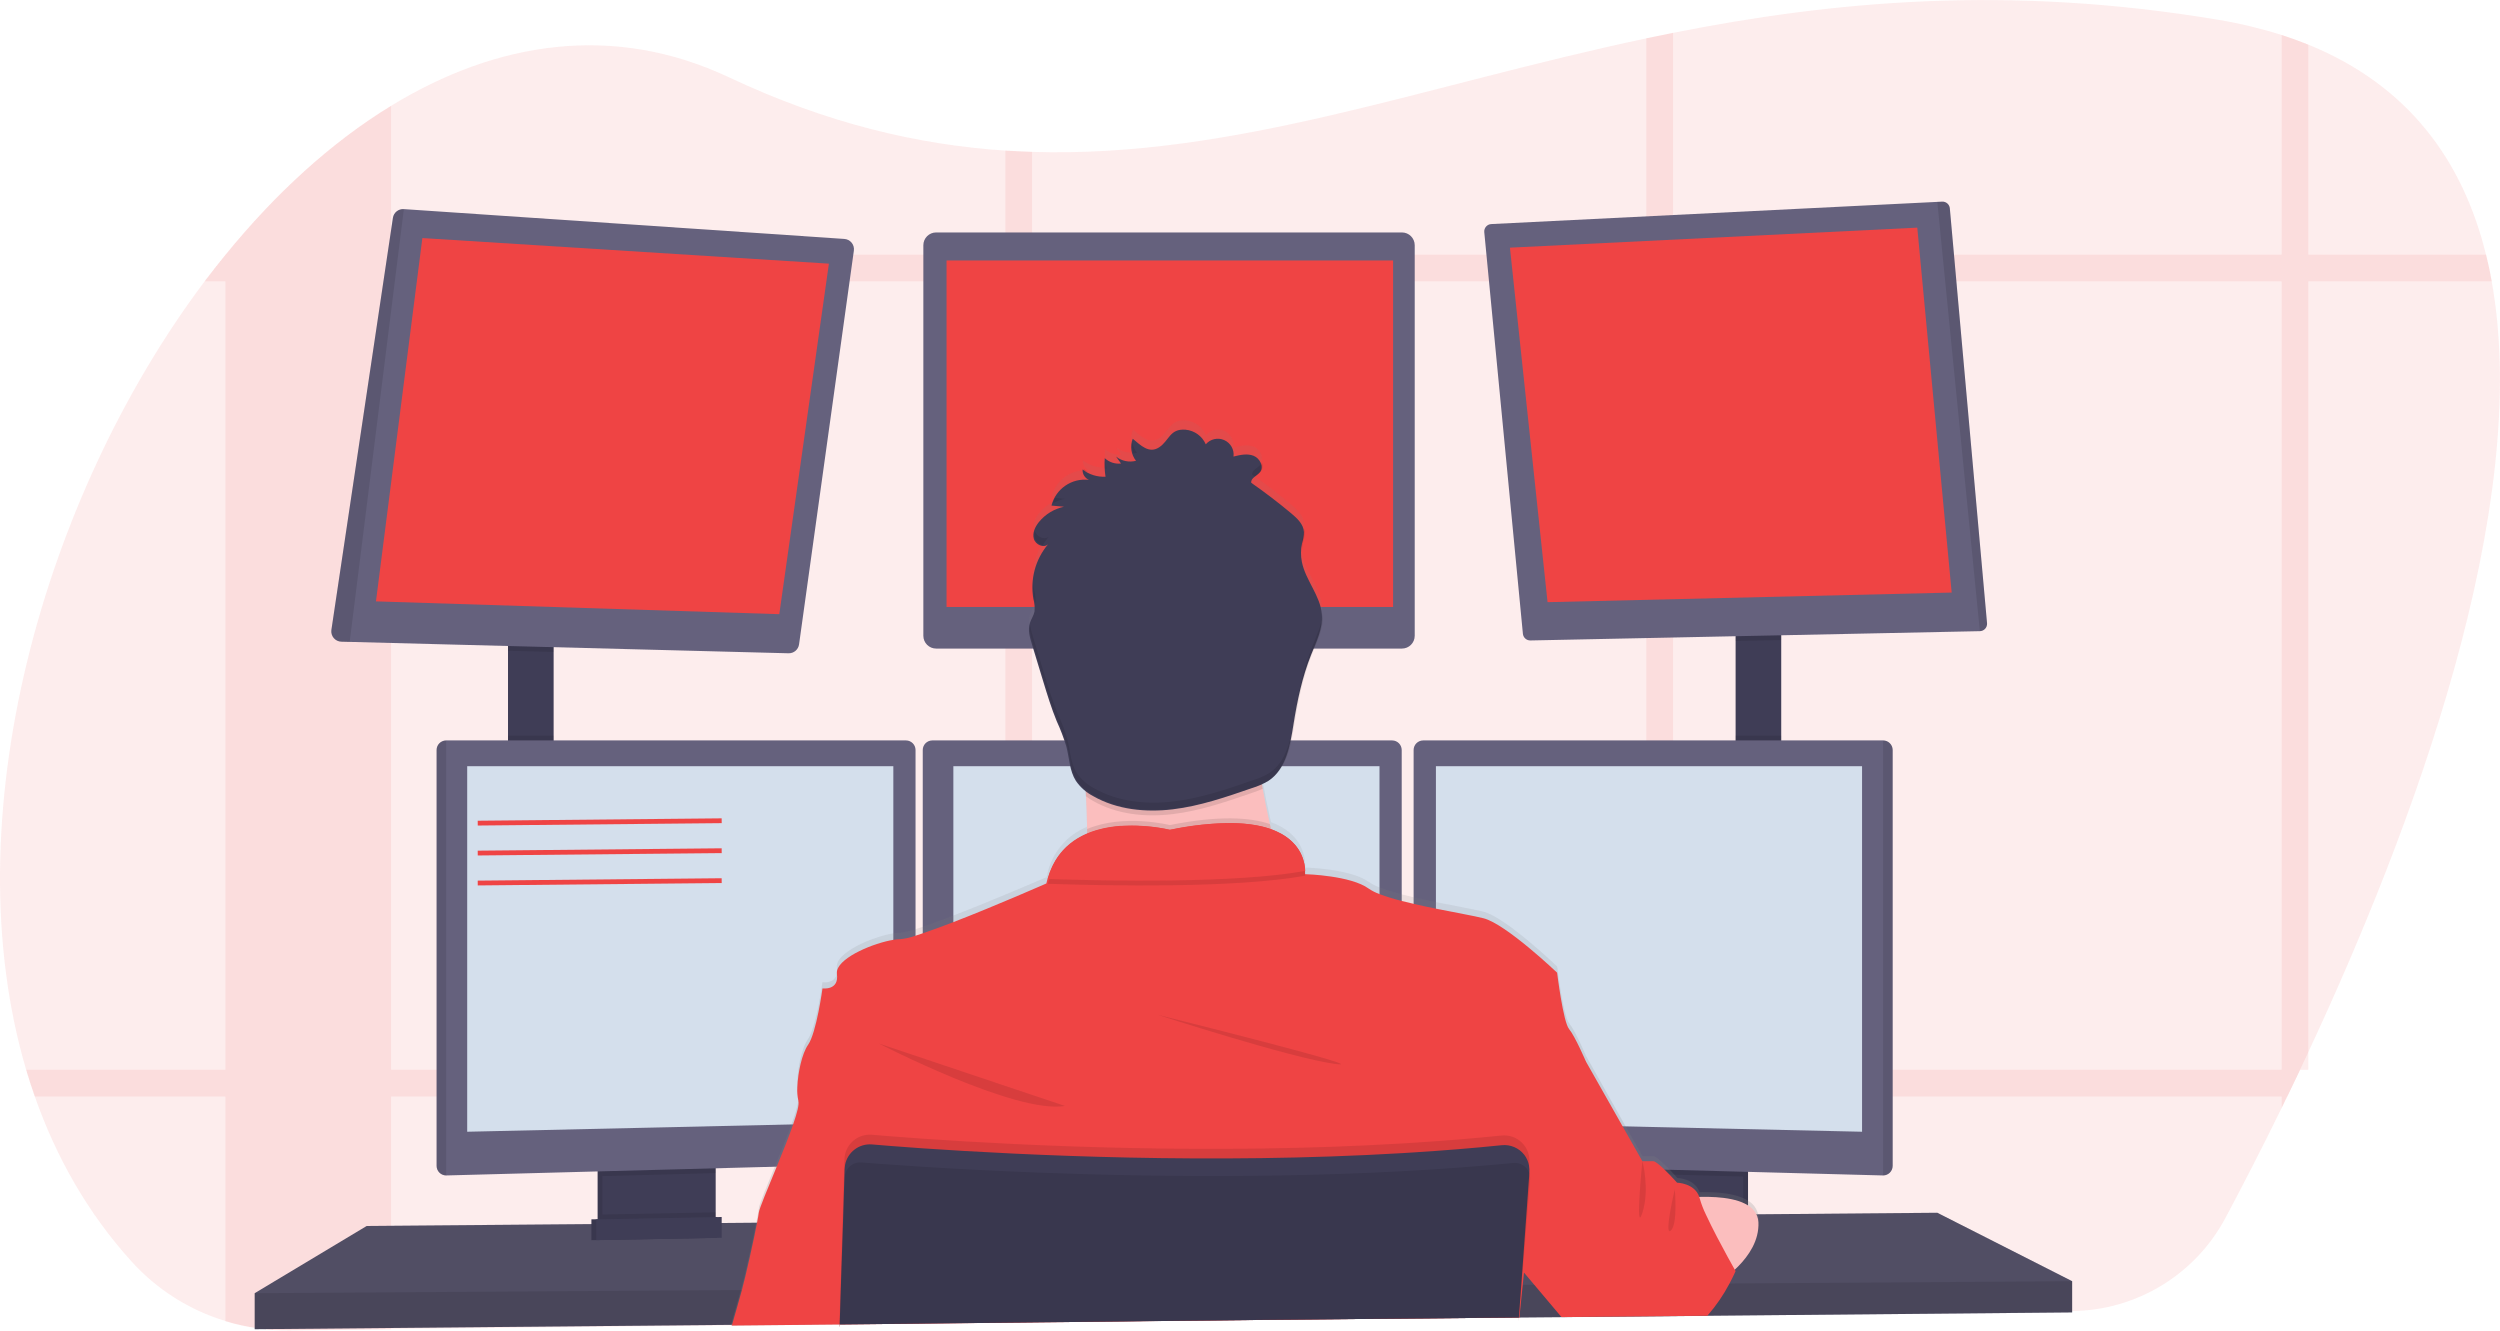
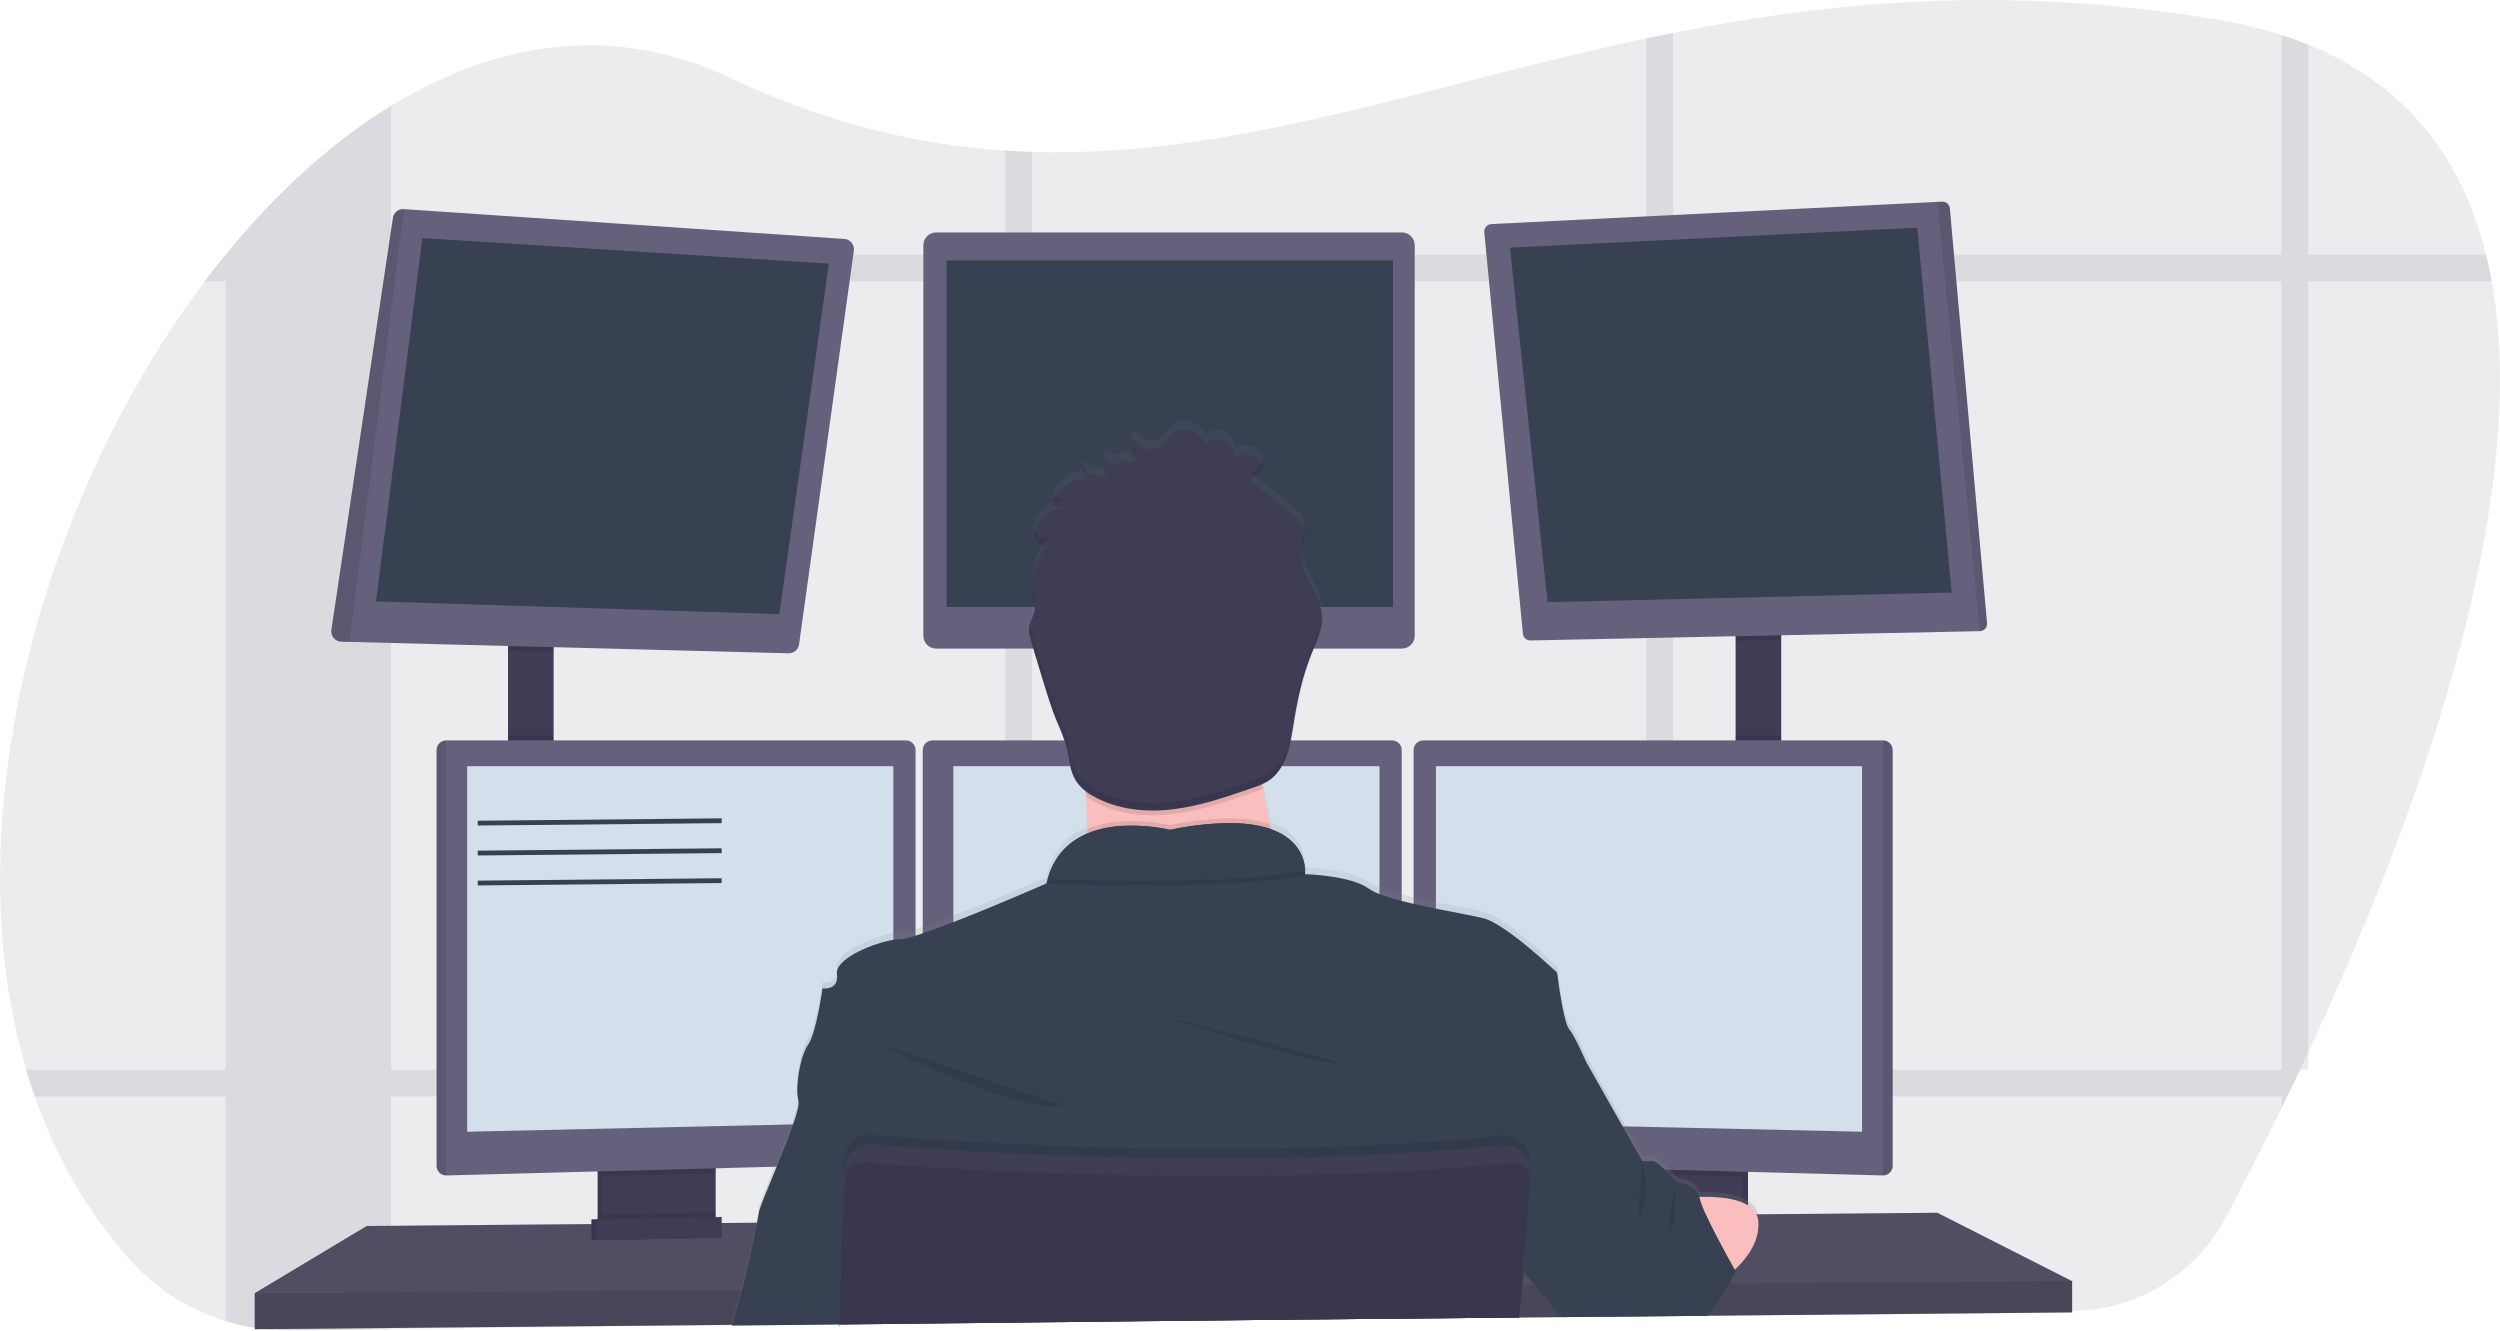
<svg xmlns="http://www.w3.org/2000/svg" id="59725d3d-bdd8-4af0-9b66-49b8d09410bc" data-name="Layer 1" width="1041.32" height="554.17" viewBox="0 0 1041.32 554.17">
  <defs>
    <linearGradient id="dff037aa-d578-4bab-81e7-399360663117" x1="597.75" y1="725.44" x2="597.75" y2="347.69" gradientUnits="userSpaceOnUse">
      <stop offset="0" stop-color="gray" stop-opacity="0.25" />
      <stop offset="0.54" stop-color="gray" stop-opacity="0.12" />
      <stop offset="1" stop-color="gray" stop-opacity="0.1" />
    </linearGradient>
  </defs>
-   <path d="M1040.82,611.12q-1.74,3.75-3.47,7.4-2.7,5.67-5.33,11.12c-.78,1.61-1.56,3.19-2.32,4.77-8.6,17.57-16.63,33.11-23.45,45.89A73.21,73.21,0,0,1,942.44,719l-151.65,1.65h-1.6l-13,.14-11.12.12-34.1.37-1.38,0-17.36.19h-.53l-107,1.16-95.51,1-11.11.12-69,.75H429l-44.75.48h-.48l-141.5,1.53-42.33.46a88.07,88.07,0,0,1-26.67-3.82,86.39,86.39,0,0,1-39.09-24.75C116,678.37,102.75,655,93.85,629.64q-1.93-5.49-3.6-11.12C59.44,514.37,97,380,164.6,290.08q4.25-5.64,8.64-11l.07-.08c20.79-25.52,44.1-46.84,68.93-62,44-26.91,92.75-34.49,140.7-11.9,40.57,19.12,78.45,28.11,115.17,30.55,3.71.24,7.42.42,11.11.53,84.23,2.65,163.17-27.7,255.87-47.29,3.69-.78,7.39-1.55,11.12-2.28,66.13-13.16,139.49-20.1,226.73-5.51a189.09,189.09,0,0,1,26.76,6.4q5.77,1.86,11.12,4c41.64,16.94,64.35,48.24,74,87.46q1.37,5.46,2.37,11.11C1134.3,384.41,1084.19,518.23,1040.82,611.12Z" transform="translate(-79.34 -172.91)" fill="#ef4444" opacity="0.1" />
+   <path d="M1040.82,611.12q-1.74,3.75-3.47,7.4-2.7,5.67-5.33,11.12c-.78,1.61-1.56,3.19-2.32,4.77-8.6,17.57-16.63,33.11-23.45,45.89A73.21,73.21,0,0,1,942.44,719l-151.65,1.65h-1.6l-13,.14-11.12.12-34.1.37-1.38,0-17.36.19h-.53l-107,1.16-95.51,1-11.11.12-69,.75H429l-44.75.48h-.48l-141.5,1.53-42.33.46a88.07,88.07,0,0,1-26.67-3.82,86.39,86.39,0,0,1-39.09-24.75C116,678.37,102.75,655,93.85,629.64q-1.93-5.49-3.6-11.12C59.44,514.37,97,380,164.6,290.08q4.25-5.64,8.64-11l.07-.08c20.79-25.52,44.1-46.84,68.93-62,44-26.91,92.75-34.49,140.7-11.9,40.57,19.12,78.45,28.11,115.17,30.55,3.71.24,7.42.42,11.11.53,84.23,2.65,163.17-27.7,255.87-47.29,3.69-.78,7.39-1.55,11.12-2.28,66.13-13.16,139.49-20.1,226.73-5.51a189.09,189.09,0,0,1,26.76,6.4q5.77,1.86,11.12,4c41.64,16.94,64.35,48.24,74,87.46q1.37,5.46,2.37,11.11C1134.3,384.41,1084.19,518.23,1040.82,611.12Z" transform="translate(-79.34 -172.91)" fill="#374151" opacity="0.1" />
  <g opacity="0.1">
-     <path d="M242.24,217V726.62l-42.33.46a88.07,88.07,0,0,1-26.67-3.82V279h.07C194.1,253.45,217.41,232.13,242.24,217Z" transform="translate(-79.34 -172.91)" fill="#ef4444" />
-     <path d="M1117.24,290.08H164.6q4.25-5.64,8.64-11V279h941.63Q1116.24,284.43,1117.24,290.08Z" transform="translate(-79.34 -172.91)" fill="#ef4444" />
-     <path d="M1040.82,191.51v427h-3.47q-2.7,5.67-5.33,11.12c-.78,1.61-1.56,3.19-2.32,4.77V187.47Q1035.47,189.33,1040.82,191.51Z" transform="translate(-79.34 -172.91)" fill="#ef4444" />
-     <path d="M776.21,186.58V720.83l-11.12.12V188.86C768.78,188.08,772.48,187.31,776.21,186.58Z" transform="translate(-79.34 -172.91)" fill="#ef4444" />
-     <path d="M509.22,236.15V723.73l-11.11.12V235.62C501.82,235.86,505.53,236,509.22,236.15Z" transform="translate(-79.34 -172.91)" fill="#ef4444" />
-     <path d="M1037.35,618.52q-2.7,5.67-5.33,11.12H93.85q-1.93-5.49-3.6-11.12Z" transform="translate(-79.34 -172.91)" fill="#ef4444" />
+     <path d="M242.24,217V726.62l-42.33.46a88.07,88.07,0,0,1-26.67-3.82V279h.07C194.1,253.45,217.41,232.13,242.24,217Z" transform="translate(-79.34 -172.91)" fill="#374151" />
+     <path d="M1117.24,290.08H164.6q4.25-5.64,8.64-11V279h941.63Q1116.24,284.43,1117.24,290.08Z" transform="translate(-79.34 -172.91)" fill="#374151" />
+     <path d="M1040.82,191.51v427h-3.47q-2.7,5.67-5.33,11.12c-.78,1.61-1.56,3.19-2.32,4.77V187.47Q1035.47,189.33,1040.82,191.51Z" transform="translate(-79.34 -172.91)" fill="#374151" />
+     <path d="M776.21,186.58V720.83l-11.12.12V188.86C768.78,188.08,772.48,187.31,776.21,186.58Z" transform="translate(-79.34 -172.91)" fill="#374151" />
+     <path d="M509.22,236.15V723.73l-11.11.12V235.62C501.82,235.86,505.53,236,509.22,236.15Z" transform="translate(-79.34 -172.91)" fill="#374151" />
+     <path d="M1037.35,618.52q-2.7,5.67-5.33,11.12H93.85q-1.93-5.49-3.6-11.12Z" transform="translate(-79.34 -172.91)" fill="#374151" />
  </g>
  <rect x="211.6" y="265.83" width="19" height="57.66" fill="#3f3d56" />
  <rect x="722.93" y="262.83" width="19" height="61" fill="#3f3d56" />
  <polygon points="863.1 533.65 863.1 546.65 711.18 548.05 709.56 548.08 651.82 548.61 650.44 548.63 632.89 548.78 632.37 548.78 525.39 549.77 349.78 551.4 349.63 551.4 304.98 551.82 304.5 551.83 106.1 553.65 106.1 538.65 152.75 510.65 246.35 509.87 248.35 509.86 249.01 509.85 251.01 509.82 295.95 509.45 297.96 509.44 298.6 509.43 300.6 509.42 315.01 509.3 315.39 509.29 350.94 508.99 351.23 508.99 628.63 506.65 635.42 506.6 636.1 506.6 641.28 506.55 678.93 506.24 680.93 506.21 682.78 506.19 683.74 506.19 695.45 506.1 697.77 506.07 700.88 506.05 710.63 505.96 726.1 505.83 728.1 505.81 731.58 505.79 732.23 505.79 806.94 505.15 863.1 533.65" fill="#65617d" />
  <polygon points="863.1 533.65 863.1 546.65 711.18 548.05 709.56 548.08 651.82 548.61 650.44 548.63 632.89 548.78 632.37 548.78 525.39 549.77 349.78 551.4 349.63 551.4 304.98 551.82 304.5 551.83 106.1 553.65 106.1 538.65 152.75 510.65 246.35 509.87 248.35 509.86 249.01 509.85 251.01 509.82 295.95 509.45 297.96 509.44 298.6 509.43 300.6 509.42 315.01 509.3 315.39 509.29 350.94 508.99 351.23 508.99 628.63 506.65 635.42 506.6 636.1 506.6 641.28 506.55 678.93 506.24 680.93 506.21 682.78 506.19 683.74 506.19 695.45 506.1 697.77 506.07 700.88 506.05 710.63 505.96 726.1 505.83 728.1 505.81 731.58 505.79 732.23 505.79 806.94 505.15 863.1 533.65" opacity="0.2" />
  <path d="M375.44,656.57v24.49a6.13,6.13,0,0,1-3.5,5.54,6,6,0,0,1-2.5.6l-34.9.74a6,6,0,0,1-2.7-.57,6.12,6.12,0,0,1-3.57-5.57V656.57Z" transform="translate(-79.34 -172.91)" fill="#3f3d56" />
  <path d="M375.44,656.57v24.49a6.13,6.13,0,0,1-3.5,5.54,6,6,0,0,1-2.5.6l-34.9.74a6,6,0,0,1-2.7-.57,6.12,6.12,0,0,1-3.57-5.57V656.57Z" transform="translate(-79.34 -172.91)" opacity="0.1" />
  <path d="M377.44,656.57v24.49a6.13,6.13,0,0,1-3.5,5.54,6,6,0,0,1-2.5.6l-34.9.74a6,6,0,0,1-2.7-.57,6.12,6.12,0,0,1-3.57-5.57V656.57Z" transform="translate(-79.34 -172.91)" fill="#3f3d56" />
  <rect x="680.93" y="483.66" width="47.17" height="31.5" fill="#3f3d56" />
  <rect x="680.93" y="483.66" width="47.17" height="31.5" opacity="0.1" />
  <rect x="678.93" y="483.66" width="47.17" height="31.5" fill="#3f3d56" />
  <polygon points="230.6 265.82 230.6 271.55 211.6 271.06 211.6 265.82 230.6 265.82" opacity="0.1" />
  <path d="M435,277.31l-22.83,164a4.3,4.3,0,0,1-4.37,3.71L225,440.28l-3.47-.09a4.3,4.3,0,0,1-4.16-4.87L243,263.64a4.3,4.3,0,0,1,4.54-3.63L431,272.43A4.29,4.29,0,0,1,435,277.31Z" transform="translate(-79.34 -172.91)" fill="#65617d" />
-   <polygon points="175.93 99.16 156.6 250.49 324.6 255.82 345.26 109.82 175.93 99.16" fill="#ef4444" />
+   <polygon points="175.93 99.16 156.6 250.49 324.6 255.82 345.26 109.82 175.93 99.16" fill="#374151" />
  <rect x="384.6" y="96.82" width="204.67" height="173.33" rx="5.33" ry="5.33" fill="#65617d" />
-   <rect x="394.26" y="108.49" width="186" height="144.33" fill="#ef4444" />
+   <rect x="394.26" y="108.49" width="186" height="144.33" fill="#374151" />
  <polygon points="741.93 262.82 741.93 266.61 722.93 267 722.93 262.82 741.93 262.82" opacity="0.1" />
  <path d="M907,432.53a3.08,3.08,0,0,1-3,3.28L716.8,439.68a3.08,3.08,0,0,1-3.13-2.79L697.58,269.61a3.08,3.08,0,0,1,2.92-3.37L886.28,257l2-.1a3.07,3.07,0,0,1,3.22,2.8Z" transform="translate(-79.34 -172.91)" fill="#65617d" />
-   <polygon points="628.93 103.16 798.6 94.82 812.93 246.82 644.6 250.82 628.93 103.16" fill="#ef4444" />
+   <polygon points="628.93 103.16 798.6 94.82 812.93 246.82 644.6 250.82 628.93 103.16" fill="#374151" />
  <path d="M907,432.53a3.08,3.08,0,0,1-3,3.28L886.28,257l2-.1a3.07,3.07,0,0,1,3.22,2.8Z" transform="translate(-79.34 -172.91)" opacity="0.1" />
  <path d="M247.57,260,225,440.28l-3.47-.09a4.3,4.3,0,0,1-4.16-4.87L243,263.64A4.3,4.3,0,0,1,247.57,260Z" transform="translate(-79.34 -172.91)" opacity="0.1" />
  <rect x="211.6" y="306.41" width="19" height="17.08" opacity="0.1" />
  <polygon points="298.1 483.65 298.1 488.62 250.93 489.88 250.93 483.65 298.1 483.65" opacity="0.1" />
  <path d="M460.69,485.27v168.2a4,4,0,0,1-3.85,3.95l-191.65,5.1h-.05a4,4,0,0,1-3.95-3.95V485.27a4,4,0,0,1,3.95-3.95h191.6A4,4,0,0,1,460.69,485.27Z" transform="translate(-79.34 -172.91)" fill="#65617d" />
  <path d="M265.19,481.32v181.2h-.05a4,4,0,0,1-3.95-3.95V485.27a4,4,0,0,1,3.95-3.95Z" transform="translate(-79.34 -172.91)" opacity="0.1" />
  <polygon points="194.6 319.15 372.1 319.15 372.1 467.4 194.6 471.4 194.6 319.15" fill="#d4dfec" />
  <rect x="722.93" y="306.41" width="19" height="17.42" opacity="0.1" />
  <polygon points="726.1 483.65 726.1 490.06 678.93 488.8 678.93 483.65 726.1 483.65" opacity="0.1" />
  <path d="M867.69,485.27v173.3a4,4,0,0,1-4,3.95h0L672,657.42a4,4,0,0,1-3.85-3.95V485.27a4,4,0,0,1,3.95-3.95h191.6A4,4,0,0,1,867.69,485.27Z" transform="translate(-79.34 -172.91)" fill="#65617d" />
  <path d="M867.69,485.27v173.3a4,4,0,0,1-4,3.95h0V481.32h0A4,4,0,0,1,867.69,485.27Z" transform="translate(-79.34 -172.91)" opacity="0.1" />
  <polygon points="775.6 319.15 598.1 319.15 598.1 467.4 775.6 471.4 775.6 319.15" fill="#d4dfec" />
  <path d="M663.19,485.27v168.2a4,4,0,0,1-3.85,3.95l-191.65,5.1h0a4,4,0,0,1-4-3.95V485.27a4,4,0,0,1,3.95-3.95h191.6A4,4,0,0,1,663.19,485.27Z" transform="translate(-79.34 -172.91)" fill="#65617d" />
  <polygon points="397.1 319.15 574.6 319.15 574.6 467.4 397.1 471.4 397.1 319.15" fill="#d4dfec" />
  <polygon points="863.1 533.65 863.1 546.65 711.18 548.05 709.56 548.08 651.82 548.61 650.44 548.63 632.89 548.78 632.37 548.78 525.39 549.77 349.78 551.4 349.63 551.4 304.98 551.82 304.5 551.83 106.1 553.65 106.1 538.65 308.61 537.32 309.09 537.32 350.08 537.04 350.27 537.04 633.35 535.17 633.64 535.17 633.81 535.16 634.28 535.16 639.07 535.13 640.53 535.13 715.02 534.63 719.42 534.61 720.4 534.6 863.1 533.65" opacity="0.1" />
  <circle cx="487.26" cy="272.16" r="51.33" fill="#fbbebe" />
  <path d="M383.74,725.09c0-.11.06-.23.1-.35,1-3.59,2.78-9.66,4.11-14.51.17-.6.33-1.19.48-1.75,1.47-5.47,4.33-18.28,5.92-26.27.56-2.81,1-5,1.09-6.1.2-1.69,3.21-8.92,6.62-17.23,2.39-5.84,5-12.22,6.91-17.6a61.38,61.38,0,0,0,2.93-9.85,5.1,5.1,0,0,0,0-2.13,14.69,14.69,0,0,1-.48-3.5v0c-.23-6.2,1.62-16,4.48-20.11,3.5-5,6-23.66,6-23.66s5.18.75,6-3.53a6.15,6.15,0,0,0,.1-1.4,7.41,7.41,0,0,0-.09-1.11c-.89-6.24,14.72-12.88,23.5-14.31a19.67,19.67,0,0,1,3-.28,27.24,27.24,0,0,0,6.25-1.44q1.4-.43,3-1c3.68-1.24,8.08-2.88,12.75-4.68,17.56-6.81,38.82-16,38.82-16,.15-.71.32-1.39.51-2.06a27.71,27.71,0,0,1,16.35-18.93h0c0-.66,0-1.33,0-2,0-3.45-.15-7-.3-10.54,0-.69-.06-1.38-.1-2.07,0-.2,0-.41,0-.61s0-.35,0-.52c0-.7-.07-1.4-.11-2.09l-.18-.14a16.41,16.41,0,0,1-3.9-4.2,15.27,15.27,0,0,1-1.42-3c-1.25-3.39-1.54-7.17-2.38-10.75l-.18-.74a84,84,0,0,0-4-10.58c-2.21-5.42-3.91-11-5.6-16.65q-1.54-5.13-3.11-10.28l-1.58-5.24c-.3-1-.6-2-.83-3v0a13.27,13.27,0,0,1-.26-1.4,0,0,0,0,1,0,0,10,10,0,0,1,.24-4.61,32.09,32.09,0,0,1,1.32-3,7.87,7.87,0,0,0,.5-1.38v0a3,3,0,0,0,.08-.32,5.65,5.65,0,0,0,.11-1.08,18.46,18.46,0,0,0-.52-3.89.07.07,0,0,1,0-.05,2.56,2.56,0,0,0-.05-.27,25.48,25.48,0,0,1-.36-3,28.45,28.45,0,0,1,3.47-15.57l.19-.36a25.22,25.22,0,0,1,1.84-2.78h0c.31-.42.63-.82,1-1.22-1.4,1.34-3.7.75-5-.69a3.61,3.61,0,0,1-.55-.75,3.81,3.81,0,0,1-.23-.45c-.05-.12-.09-.25-.13-.38-.7-2.45.52-5.06,2.12-7.05a18.49,18.49,0,0,1,5.74-4.7h0a3.84,3.84,0,0,1,.4-.21,17.12,17.12,0,0,1,2.64-1.06h0a15.06,15.06,0,0,1,1.63-.44l-3.71-.34-1.5-.14a14.49,14.49,0,0,1,13-10.91h1.08a11.73,11.73,0,0,1,1.57.13,4.44,4.44,0,0,1-2.65-4.33,14.41,14.41,0,0,0,9.19,3.06h.38a30,30,0,0,1-.34-3.27h0a0,0,0,0,1,0,0,0,0,0,0,1,0,0,33.19,33.19,0,0,1,0-4.46,8.44,8.44,0,0,0,6.78,2.26l-2.08-2.9a9.49,9.49,0,0,0,6.56,2.05l.48-.05a7,7,0,0,0,1.19-.23l.09,0c-.19-.24-.36-.49-.53-.75l-.06-.12a9.67,9.67,0,0,1-1-2.09,6.59,6.59,0,0,1-.24-.87h0a8.75,8.75,0,0,1,.45-5.45c3.23,2.7,6.77,6.39,11,3.6s4.37-7.91,11-7.39a10.2,10.2,0,0,1,8.41,6.12,6.75,6.75,0,0,1,7.67-1.75,6.85,6.85,0,0,1,3.88,6.89c2.75-.69,5.71-1.37,8.35-.33s4.34,4.41,2.84,6.66a1.43,1.43,0,0,1-.14.2c-1.23,1.59-3.95,2.46-3.66,4.46l.42.3,1.3.94a.05.05,0,0,1,0,0q7.65,5.52,14.9,11.6c2.48,2.08,5.12,4.58,5.29,7.83a8.64,8.64,0,0,1-.24,2.37h0c-.16.78-.38,1.56-.55,2.34a19.51,19.51,0,0,0-.34,6.05h0c.07.59.16,1.17.27,1.76,1.53,7.73,7.71,14.11,8.32,22l0,.56a17.78,17.78,0,0,1-.07,2.53c-.46,4.8-2.68,9.41-4.48,14-.11.28-.22.56-.32.84-3.47,9-5.47,18.59-7,28.16a100.26,100.26,0,0,1-2,10.09A26.73,26.73,0,0,1,611,492.07a16.22,16.22,0,0,1-3.36,3,18.67,18.67,0,0,1-2.65,1.41s0,0,0,.06c.11.61.2,1.22.31,1.83.06.32.11.64.17,1h0a.14.14,0,0,0,0,.06c.84,4.73,1.8,9.36,2.81,13.76l.51,2.19c12.6,4.55,14.09,13.87,14.18,17.44a9.64,9.64,0,0,1,0,1.43s19,.5,26.5,6a20.34,20.34,0,0,0,4.51,2.3,83,83,0,0,0,9.25,2.89c1.61.42,3.29.83,5,1.23,3,.69,6.18,1.36,9.25,2,8.19,1.65,15.9,3,19.81,4,9.33,2.36,30.67,22.82,30.67,22.82s2.5,20.64,5,23.65,7,13.59,7,13.59l16.54,29.41,7,12.37h4.5c.62,0,1.84.88,3.21,2.1,1.19,1.06,2.51,2.38,3.67,3.58l1.92,2.05,1.2,1.33s7.27.18,9.24,5.93c5.92-.17,13.19.22,18.28,2.5a14.14,14.14,0,0,1,2,1.08,8.68,8.68,0,0,1,4.13,5.66,8.34,8.34,0,0,1,.18,1.44c0,.57,0,1.14,0,1.7-.36,7.57-5.29,13.87-9.82,18.11l.32.57s-.15.36-.44,1c-.08.19-.18.4-.29.64h0c-.59,1.26-1.53,3.15-2.76,5.36a63.31,63.31,0,0,1-9.57,13.17l-.29.3-57.74.53-.17-.2L719.87,708l-5.57-6.64-.17-.21-.16,1.59-.54,5.3-1.3,12.81-.07.64,0,.17-.15,1.48.11-1.48h-.29l-107,1L429.11,724.6l0,.84h-.14l0-.84-44.75.48Z" transform="translate(-79.34 -172.91)" fill="url(#dff037aa-d578-4bab-81e7-399360663117)" />
  <path d="M617.94,550.07s-99.5,12-90,0c3.44-4.34,4.39-17.2,4.2-31.85-.06-4.45-.22-9.06-.45-13.65-1.1-22-3.75-43.5-3.75-43.5s87-41,77-8.5c-4,13.13-2.69,31.57.35,48.88.89,5.05,1.92,10,3,14.7A344.67,344.67,0,0,0,617.94,550.07Z" transform="translate(-79.34 -172.91)" fill="#fbbebe" />
  <path d="M617.94,550.07s-99.5,12-90,0c3.44-4.34,4.39-17.2,4.2-31.85,15.17-6.48,34.47-1.65,34.47-1.65,20.32-4.05,33.35-3.26,41.68-.42A344.67,344.67,0,0,0,617.94,550.07Z" transform="translate(-79.34 -172.91)" opacity="0.1" />
-   <path d="M429.08,725.44l0-.84,175.62-1.91,107-1H712l-.11,1.48.15-1.48h.19l0-.17,1.37-13.45.52-5.09.16-1.59.14-1.33,6.18-20.61,6.18-20.58,5.2-17.33,7.94-26.48s-4.5-10.5-7-13.5-5-23.5-5-23.5-21.34-20.33-30.67-22.67c-3.91-1-11.63-2.33-19.83-4-3.07-.62-6.22-1.28-9.25-2-1.71-.39-3.39-.8-5-1.21a87.91,87.91,0,0,1-9.25-2.86,20.7,20.7,0,0,1-4.5-2.29c-7.35-5.39-25.77-6-26.48-6h0a.42.42,0,0,1,0-.07v-.09a10.26,10.26,0,0,0,0-1.26c0-.4,0-.87-.09-1.4,0-.16,0-.33-.07-.5-.05-.36-.11-.74-.2-1.14a5,5,0,0,0-.12-.53,17.21,17.21,0,0,0-1.25-3.49c-.07-.16-.16-.33-.24-.49a18.25,18.25,0,0,0-1.7-2.63c-.13-.17-.27-.35-.42-.52a19.58,19.58,0,0,0-2.72-2.64c-.27-.21-.55-.43-.84-.63a4.67,4.67,0,0,0-.51-.36l-.89-.58-.83-.48c-.73-.4-1.5-.79-2.34-1.16-.26-.12-.54-.23-.82-.34s-.72-.28-1.09-.42l-.06,0L608,518c-.57-.19-1.15-.36-1.76-.53l-.93-.24-1-.23-1-.21c-1-.2-2.07-.38-3.19-.52l-1.14-.14-1.17-.12-1.21-.1-1.72-.1-2-.07a124.68,124.68,0,0,0-26.24,2.79,72.27,72.27,0,0,0-18.26-1.68l-.87,0-1,.06-.64,0-1.29.12c-.43,0-.87.09-1.3.15s-.88.11-1.31.18l-.66.11c-.65.11-1.31.23-2,.37q-.33.06-.66.15c-.87.19-1.74.42-2.6.68-.43.12-.86.26-1.29.41-.22.06-.43.14-.64.22l-.64.23-.63.25-.75.3c-.38.16-.75.33-1.12.51-.21.09-.42.19-.62.3s-.41.2-.6.31a27.75,27.75,0,0,0-6.21,4.38l-.51.49-.5.51c-.17.17-.33.35-.49.53a23.82,23.82,0,0,0-1.82,2.25c-.16.21-.31.42-.46.64a26.69,26.69,0,0,0-1.72,2.92c-.13.24-.25.49-.37.73a32.7,32.7,0,0,0-2,5.25q-.28,1-.51,2S494,550.24,476.44,557c-4.67,1.8-9.07,3.43-12.75,4.66-1.07.36-2.07.69-3,1a26.7,26.7,0,0,1-6.25,1.44,19.67,19.67,0,0,0-3,.28c-8.07,1.31-21.9,7-23.41,12.71a3.69,3.69,0,0,0-.1,1.4s0,.07,0,.11c1,7-6,6-6,6s-2.5,18.5-6,23.5c-2.53,3.6-4.26,11.63-4.48,17.69v0a19.61,19.61,0,0,0,.44,5.63c0,.05,0,.1,0,.14.4,1.34-.56,5-2.19,9.69-1.77,5.15-4.35,11.55-6.83,17.59-3.74,9.12-7.26,17.4-7.48,19.22-.09.81-.35,2.26-.71,4.13-1.46,7.62-4.7,22.13-6.3,28-1.19,4.38-2.92,10.38-4.11,14.5,0,.12-.07.24-.1.35L429,724.6l0,.84h.14Z" transform="translate(-79.34 -172.91)" fill="#ef4444" />
+   <path d="M429.08,725.44l0-.84,175.62-1.91,107-1H712l-.11,1.48.15-1.48h.19l0-.17,1.37-13.45.52-5.09.16-1.59.14-1.33,6.18-20.61,6.18-20.58,5.2-17.33,7.94-26.48s-4.5-10.5-7-13.5-5-23.5-5-23.5-21.34-20.33-30.67-22.67c-3.91-1-11.63-2.33-19.83-4-3.07-.62-6.22-1.28-9.25-2-1.71-.39-3.39-.8-5-1.21a87.91,87.91,0,0,1-9.25-2.86,20.7,20.7,0,0,1-4.5-2.29c-7.35-5.39-25.77-6-26.48-6h0a.42.42,0,0,1,0-.07v-.09a10.26,10.26,0,0,0,0-1.26c0-.4,0-.87-.09-1.4,0-.16,0-.33-.07-.5-.05-.36-.11-.74-.2-1.14a5,5,0,0,0-.12-.53,17.21,17.21,0,0,0-1.25-3.49c-.07-.16-.16-.33-.24-.49a18.25,18.25,0,0,0-1.7-2.63c-.13-.17-.27-.35-.42-.52a19.58,19.58,0,0,0-2.72-2.64c-.27-.21-.55-.43-.84-.63a4.67,4.67,0,0,0-.51-.36l-.89-.58-.83-.48c-.73-.4-1.5-.79-2.34-1.16-.26-.12-.54-.23-.82-.34s-.72-.28-1.09-.42l-.06,0L608,518c-.57-.19-1.15-.36-1.76-.53l-.93-.24-1-.23-1-.21c-1-.2-2.07-.38-3.19-.52l-1.14-.14-1.17-.12-1.21-.1-1.72-.1-2-.07a124.68,124.68,0,0,0-26.24,2.79,72.27,72.27,0,0,0-18.26-1.68l-.87,0-1,.06-.64,0-1.29.12c-.43,0-.87.09-1.3.15s-.88.11-1.31.18l-.66.11c-.65.11-1.31.23-2,.37q-.33.06-.66.15c-.87.19-1.74.42-2.6.68-.43.12-.86.26-1.29.41-.22.06-.43.14-.64.22l-.64.23-.63.25-.75.3c-.38.16-.75.33-1.12.51-.21.09-.42.19-.62.3s-.41.2-.6.31a27.75,27.75,0,0,0-6.21,4.38l-.51.49-.5.51c-.17.17-.33.35-.49.53a23.82,23.82,0,0,0-1.82,2.25c-.16.21-.31.42-.46.64a26.69,26.69,0,0,0-1.72,2.92c-.13.24-.25.49-.37.73a32.7,32.7,0,0,0-2,5.25q-.28,1-.51,2S494,550.24,476.44,557c-4.67,1.8-9.07,3.43-12.75,4.66-1.07.36-2.07.69-3,1a26.7,26.7,0,0,1-6.25,1.44,19.67,19.67,0,0,0-3,.28c-8.07,1.31-21.9,7-23.41,12.71a3.69,3.69,0,0,0-.1,1.4s0,.07,0,.11c1,7-6,6-6,6s-2.5,18.5-6,23.5c-2.53,3.6-4.26,11.63-4.48,17.69v0a19.61,19.61,0,0,0,.44,5.63c0,.05,0,.1,0,.14.4,1.34-.56,5-2.19,9.69-1.77,5.15-4.35,11.55-6.83,17.59-3.74,9.12-7.26,17.4-7.48,19.22-.09.81-.35,2.26-.71,4.13-1.46,7.62-4.7,22.13-6.3,28-1.19,4.38-2.92,10.38-4.11,14.5,0,.12-.07.24-.1.35L429,724.6l0,.84h.14Z" transform="translate(-79.34 -172.91)" fill="#374151" />
  <path d="M445.44,607.57s57,29.5,77.5,26Z" transform="translate(-79.34 -172.91)" opacity="0.1" />
  <path d="M561.44,595.57s55.5,18,74,20.5S561.44,595.57,561.44,595.57Z" transform="translate(-79.34 -172.91)" opacity="0.1" />
  <path d="M623,537.65c-29,5.34-83.6,4.19-107.2,3.38,8.65-31,50.83-20.46,50.83-20.46C618.84,510.15,622.84,531.77,623,537.65Z" transform="translate(-79.34 -172.91)" opacity="0.1" />
-   <path d="M623,535.65c-29,5.34-83.6,4.19-107.2,3.38,8.65-31,50.83-20.46,50.83-20.46C618.84,508.15,622.84,529.77,623,535.65Z" transform="translate(-79.34 -172.91)" fill="#ef4444" />
+   <path d="M623,535.65c-29,5.34-83.6,4.19-107.2,3.38,8.65-31,50.83-20.46,50.83-20.46C618.84,508.15,622.84,529.77,623,535.65Z" transform="translate(-79.34 -172.91)" fill="#374151" />
  <path d="M776.94,672.32s34.16-5.25,34.83,9.75-17.42,25.48-17.42,25.48Z" transform="translate(-79.34 -172.91)" fill="#fbbebe" />
  <path d="M605.29,501.45a47,47,0,0,1-4.5,1.74c-10.78,3.72-21.65,7.47-33,8.83s-23.26.16-33.16-5.5a28.77,28.77,0,0,1-3-1.95c-1.1-22-3.75-43.5-3.75-43.5s87-41,77-8.5C600.9,465.7,602.25,484.14,605.29,501.45Z" transform="translate(-79.34 -172.91)" opacity="0.1" />
  <path d="M552.52,364.84a9.47,9.47,0,0,1-8.32-1.75l2.08,2.89a8.47,8.47,0,0,1-6.78-2.25,34.08,34.08,0,0,0,.32,7.75,14.52,14.52,0,0,1-9.56-3,4.42,4.42,0,0,0,2.64,4.31,14.34,14.34,0,0,0-15.6,10.71l5.22.48a18.47,18.47,0,0,0-10.44,6.37c-1.6,2-2.82,4.56-2.12,7s4.08,4,5.92,2.26a27.94,27.94,0,0,0-6.1,22.79,14.47,14.47,0,0,1,.46,5.26c-.33,1.65-1.37,3.08-1.89,4.69-1,2.92-.05,6.09.84,9l4.69,15.42c1.7,5.57,3.39,11.15,5.61,16.54a82.08,82.08,0,0,1,4,10.51c1.26,4.84,1.31,10.14,4,14.37a19.93,19.93,0,0,0,7.18,6.33c9.89,5.66,21.84,6.86,33.16,5.5s22.18-5.11,32.95-8.83a31,31,0,0,0,6.84-3c7.45-4.88,9.11-14.86,10.5-23.65,1.55-9.8,3.62-19.58,7.29-28.8,2.18-5.49,5-11.06,4.52-16.94-.61-7.81-6.79-14.14-8.32-21.82a19,19,0,0,1,.07-7.77,17.66,17.66,0,0,0,.79-4.7c-.17-3.22-2.81-5.7-5.29-7.77Q609.11,380,600.52,374c-.29-2,2.43-2.86,3.66-4.44,1.74-2.23-.06-5.77-2.7-6.81s-5.6-.36-8.35.33a6.59,6.59,0,0,0-11.55-5.11,10.2,10.2,0,0,0-8.42-6.08c-6.63-.52-6.76,4.55-11,7.34s-7.74-.89-11-3.57A9.28,9.28,0,0,0,552.52,364.84Z" transform="translate(-79.34 -172.91)" fill="#3f3d56" />
-   <path d="M802.27,702.32s-.89,2.12-2.53,5.19a69,69,0,0,1-9,13.17l-.27.29-1.62,0-57.74.53-1.38,0-.17-.2-11.2-13.29L714.14,703l-.17-.21-.36-.42-.2-.24-.26-.31-8.21-9.74,3-12.5,5.11-21.06.13-.51,1-4,.71-3,2.38-9.78,8.16-33.65,14.5,7.5,15.29,27,8.21,14.5h4.5c.85,0,2.8,1.64,4.76,3.53.7.67,1.4,1.38,2,2,1.78,1.84,3.19,3.42,3.19,3.42s7.29.16,9.25,5.9a7,7,0,0,1,.25.85,40.3,40.3,0,0,0,2.53,6.56c1.29,2.81,2.91,6,4.55,9.19,3.05,5.85,6.15,11.42,7.29,13.44l.14.25Z" transform="translate(-79.34 -172.91)" fill="#ef4444" />
+   <path d="M802.27,702.32s-.89,2.12-2.53,5.19a69,69,0,0,1-9,13.17l-.27.29-1.62,0-57.74.53-1.38,0-.17-.2-11.2-13.29L714.14,703l-.17-.21-.36-.42-.2-.24-.26-.31-8.21-9.74,3-12.5,5.11-21.06.13-.51,1-4,.71-3,2.38-9.78,8.16-33.65,14.5,7.5,15.29,27,8.21,14.5h4.5c.85,0,2.8,1.64,4.76,3.53.7.67,1.4,1.38,2,2,1.78,1.84,3.19,3.42,3.19,3.42s7.29.16,9.25,5.9a7,7,0,0,1,.25.85,40.3,40.3,0,0,0,2.53,6.56c1.29,2.81,2.91,6,4.55,9.19,3.05,5.85,6.15,11.42,7.29,13.44l.14.25Z" transform="translate(-79.34 -172.91)" fill="#374151" />
  <path d="M716.37,657.17l-.1,1.43v.1l-.17,2.3-1.33,18.51-1.61,22.3-.46,6.28-1,13.44v.17l-107,1L429.11,724.6l0,.84h-.14l0-.84v-.28l.45-14.36.86-28.06.74-23.79.07-2.37a10.53,10.53,0,0,1,11.42-10.17c4.72.4,10.85.89,18.18,1.41l3,.22c42.33,2.94,120.56,6.74,199.5,2,1.66-.09,3.33-.19,5-.31,12.24-.77,24.47-1.76,36.58-3a10.53,10.53,0,0,1,11.6,11.23Z" transform="translate(-79.34 -172.91)" opacity="0.1" />
  <path d="M429.08,725.44l0-.84,175.62-1.91,107-1H712v-.17l1-13.44.43-6,1.64-22.61,1.29-17.9,0-.44a10.62,10.62,0,0,0-.11-2.47.3.3,0,0,0,0-.1,10.39,10.39,0,0,0-2-4.64,10.54,10.54,0,0,0-9.42-4c-12.11,1.24-24.34,2.23-36.58,3-1.67.12-3.34.22-5,.31-78.94,4.69-157.17.89-199.5-2l-3-.22c-7.33-.52-13.46-1-18.18-1.41a10.54,10.54,0,0,0-11.24,8.53,11,11,0,0,0-.18,1.64l-.68,22.16L429.54,710l-.44,14.36v.28l0,.84Z" transform="translate(-79.34 -172.91)" fill="#3f3d56" />
  <path d="M716.67,664.18l-1.23,15.33-1.83,22.85-.46,5.72-1,12.81-.06.64v.17h0l-.15,1.48.11-1.48h-.29l-107,1L429.11,724.6v-.28l.49-14.36,1-28.06.64-18.65A6.36,6.36,0,0,1,434.3,658a6.25,6.25,0,0,1,3.78-.9c2.1.17,4.68.37,7.69.59,4.89.36,10.92.78,17.94,1.22,13,.82,29.31,1.7,48,2.42,52,2,122.2,2.67,188.88-3.17,3-.26,6.1-.55,9.13-.84a6.26,6.26,0,0,1,3.48.66,5.16,5.16,0,0,1,.86.54,6.14,6.14,0,0,1,2,2.46,3.56,3.56,0,0,1,.25.61A6.28,6.28,0,0,1,716.67,664.18Z" transform="translate(-79.34 -172.91)" opacity="0.1" />
  <path d="M377.44,677.87v3.19a6.13,6.13,0,0,1-3.5,5.54l-40.1.77a6.12,6.12,0,0,1-3.57-5.57v-3Z" transform="translate(-79.34 -172.91)" opacity="0.1" />
  <polygon points="298.6 515.57 246.35 516.57 246.35 507.9 298.6 506.9 298.6 515.57" fill="#3f3d56" />
  <polygon points="298.6 515.57 246.35 516.57 246.35 507.9 298.6 506.9 298.6 515.57" opacity="0.1" />
  <polygon points="300.6 515.57 248.35 516.57 248.35 507.9 300.6 506.9 300.6 515.57" fill="#3f3d56" />
  <g opacity="0.1">
    <path d="M552.93,361.56a9.75,9.75,0,0,1-1.89-4.34,9.49,9.49,0,0,0,.42,4.6A9,9,0,0,0,552.93,361.56Z" transform="translate(-79.34 -172.91)" />
    <path d="M540.23,368.2a35.12,35.12,0,0,1-.37-3.7c0,1.23,0,2.47,0,3.71Z" transform="translate(-79.34 -172.91)" />
    <path d="M621.73,401.57a18.34,18.34,0,0,1,.36-2.65,18,18,0,0,0,.8-4.69,6.16,6.16,0,0,0-.16-1.06c-.17.92-.44,1.84-.64,2.75A19.14,19.14,0,0,0,621.73,401.57Z" transform="translate(-79.34 -172.91)" />
    <path d="M600.93,370.67l1.09.79a19.71,19.71,0,0,0,2.57-2.22,3.67,3.67,0,0,0,.38-3.64,3,3,0,0,1-.38.64C603.36,367.82,600.64,368.69,600.93,370.67Z" transform="translate(-79.34 -172.91)" />
    <path d="M518.76,380.29a12.32,12.32,0,0,0-.87,2.28,18.16,18.16,0,0,1,5-1.89Z" transform="translate(-79.34 -172.91)" />
    <path d="M532.55,369.41a14.83,14.83,0,0,1-1.88-1.23,4.25,4.25,0,0,0,.09,1.18A11.86,11.86,0,0,1,532.55,369.41Z" transform="translate(-79.34 -172.91)" />
    <path d="M630.32,428.33c-.41,4.85-2.67,9.52-4.5,14.12-3.67,9.22-5.74,19-7.29,28.81-1.39,8.79-3,18.77-10.5,23.64a30,30,0,0,1-6.83,3c-10.78,3.73-21.65,7.47-33,8.83s-23.26.17-33.16-5.49a20,20,0,0,1-7.18-6.33c-2.67-4.23-2.72-9.53-4-14.37a82.21,82.21,0,0,0-4-10.52c-2.21-5.38-3.91-11-5.6-16.53q-2.35-7.71-4.69-15.43a28.81,28.81,0,0,1-1.14-4.75c-.39,2.56.37,5.24,1.14,7.75q2.34,7.73,4.69,15.43c1.69,5.57,3.39,11.15,5.6,16.53a82.21,82.21,0,0,1,4,10.52c1.26,4.84,1.31,10.14,4,14.37a20,20,0,0,0,7.18,6.33c9.9,5.66,21.84,6.85,33.16,5.49s22.18-5.1,33-8.83a30,30,0,0,0,6.83-3c7.45-4.87,9.11-14.85,10.5-23.64,1.55-9.81,3.62-19.59,7.29-28.81,2.18-5.48,5-11.05,4.52-16.94C630.34,428.45,630.32,428.39,630.32,428.33Z" transform="translate(-79.34 -172.91)" />
    <path d="M510.63,424.46s0-.07,0-.11a14,14,0,0,0-.46-5.25,26.59,26.59,0,0,1-.39-3.32,27.35,27.35,0,0,0,.39,6.32C510.33,422.88,510.51,423.67,510.63,424.46Z" transform="translate(-79.34 -172.91)" />
    <path d="M513.68,400a27.74,27.74,0,0,1,2.61-3.67c-1.83,1.75-5.21.19-5.92-2.24a5.83,5.83,0,0,0,0,3A4.39,4.39,0,0,0,513.68,400Z" transform="translate(-79.34 -172.91)" />
  </g>
  <path d="M763.44,656.57s3.17,11.5,0,21.5S763.44,656.57,763.44,656.57Z" transform="translate(-79.34 -172.91)" opacity="0.1" />
  <path d="M776.94,668.3s1.33,14.6-1.67,17.19S776.94,668.3,776.94,668.3Z" transform="translate(-79.34 -172.91)" opacity="0.1" />
-   <line x1="198.99" y1="342.86" x2="300.6" y2="341.86" fill="none" stroke="#ef4444" stroke-miterlimit="10" stroke-width="2" />
-   <line x1="198.99" y1="355.33" x2="300.6" y2="354.34" fill="none" stroke="#ef4444" stroke-miterlimit="10" stroke-width="2" />
-   <line x1="198.99" y1="367.81" x2="300.6" y2="366.81" fill="none" stroke="#ef4444" stroke-miterlimit="10" stroke-width="2" />
+   <line x1="198.99" y1="342.86" x2="300.6" y2="341.86" fill="none" stroke="#374151" stroke-miterlimit="10" stroke-width="2" />
+   <line x1="198.99" y1="355.33" x2="300.6" y2="354.34" fill="none" stroke="#374151" stroke-miterlimit="10" stroke-width="2" />
+   <line x1="198.99" y1="367.81" x2="300.6" y2="366.81" fill="none" stroke="#374151" stroke-miterlimit="10" stroke-width="2" />
</svg>
